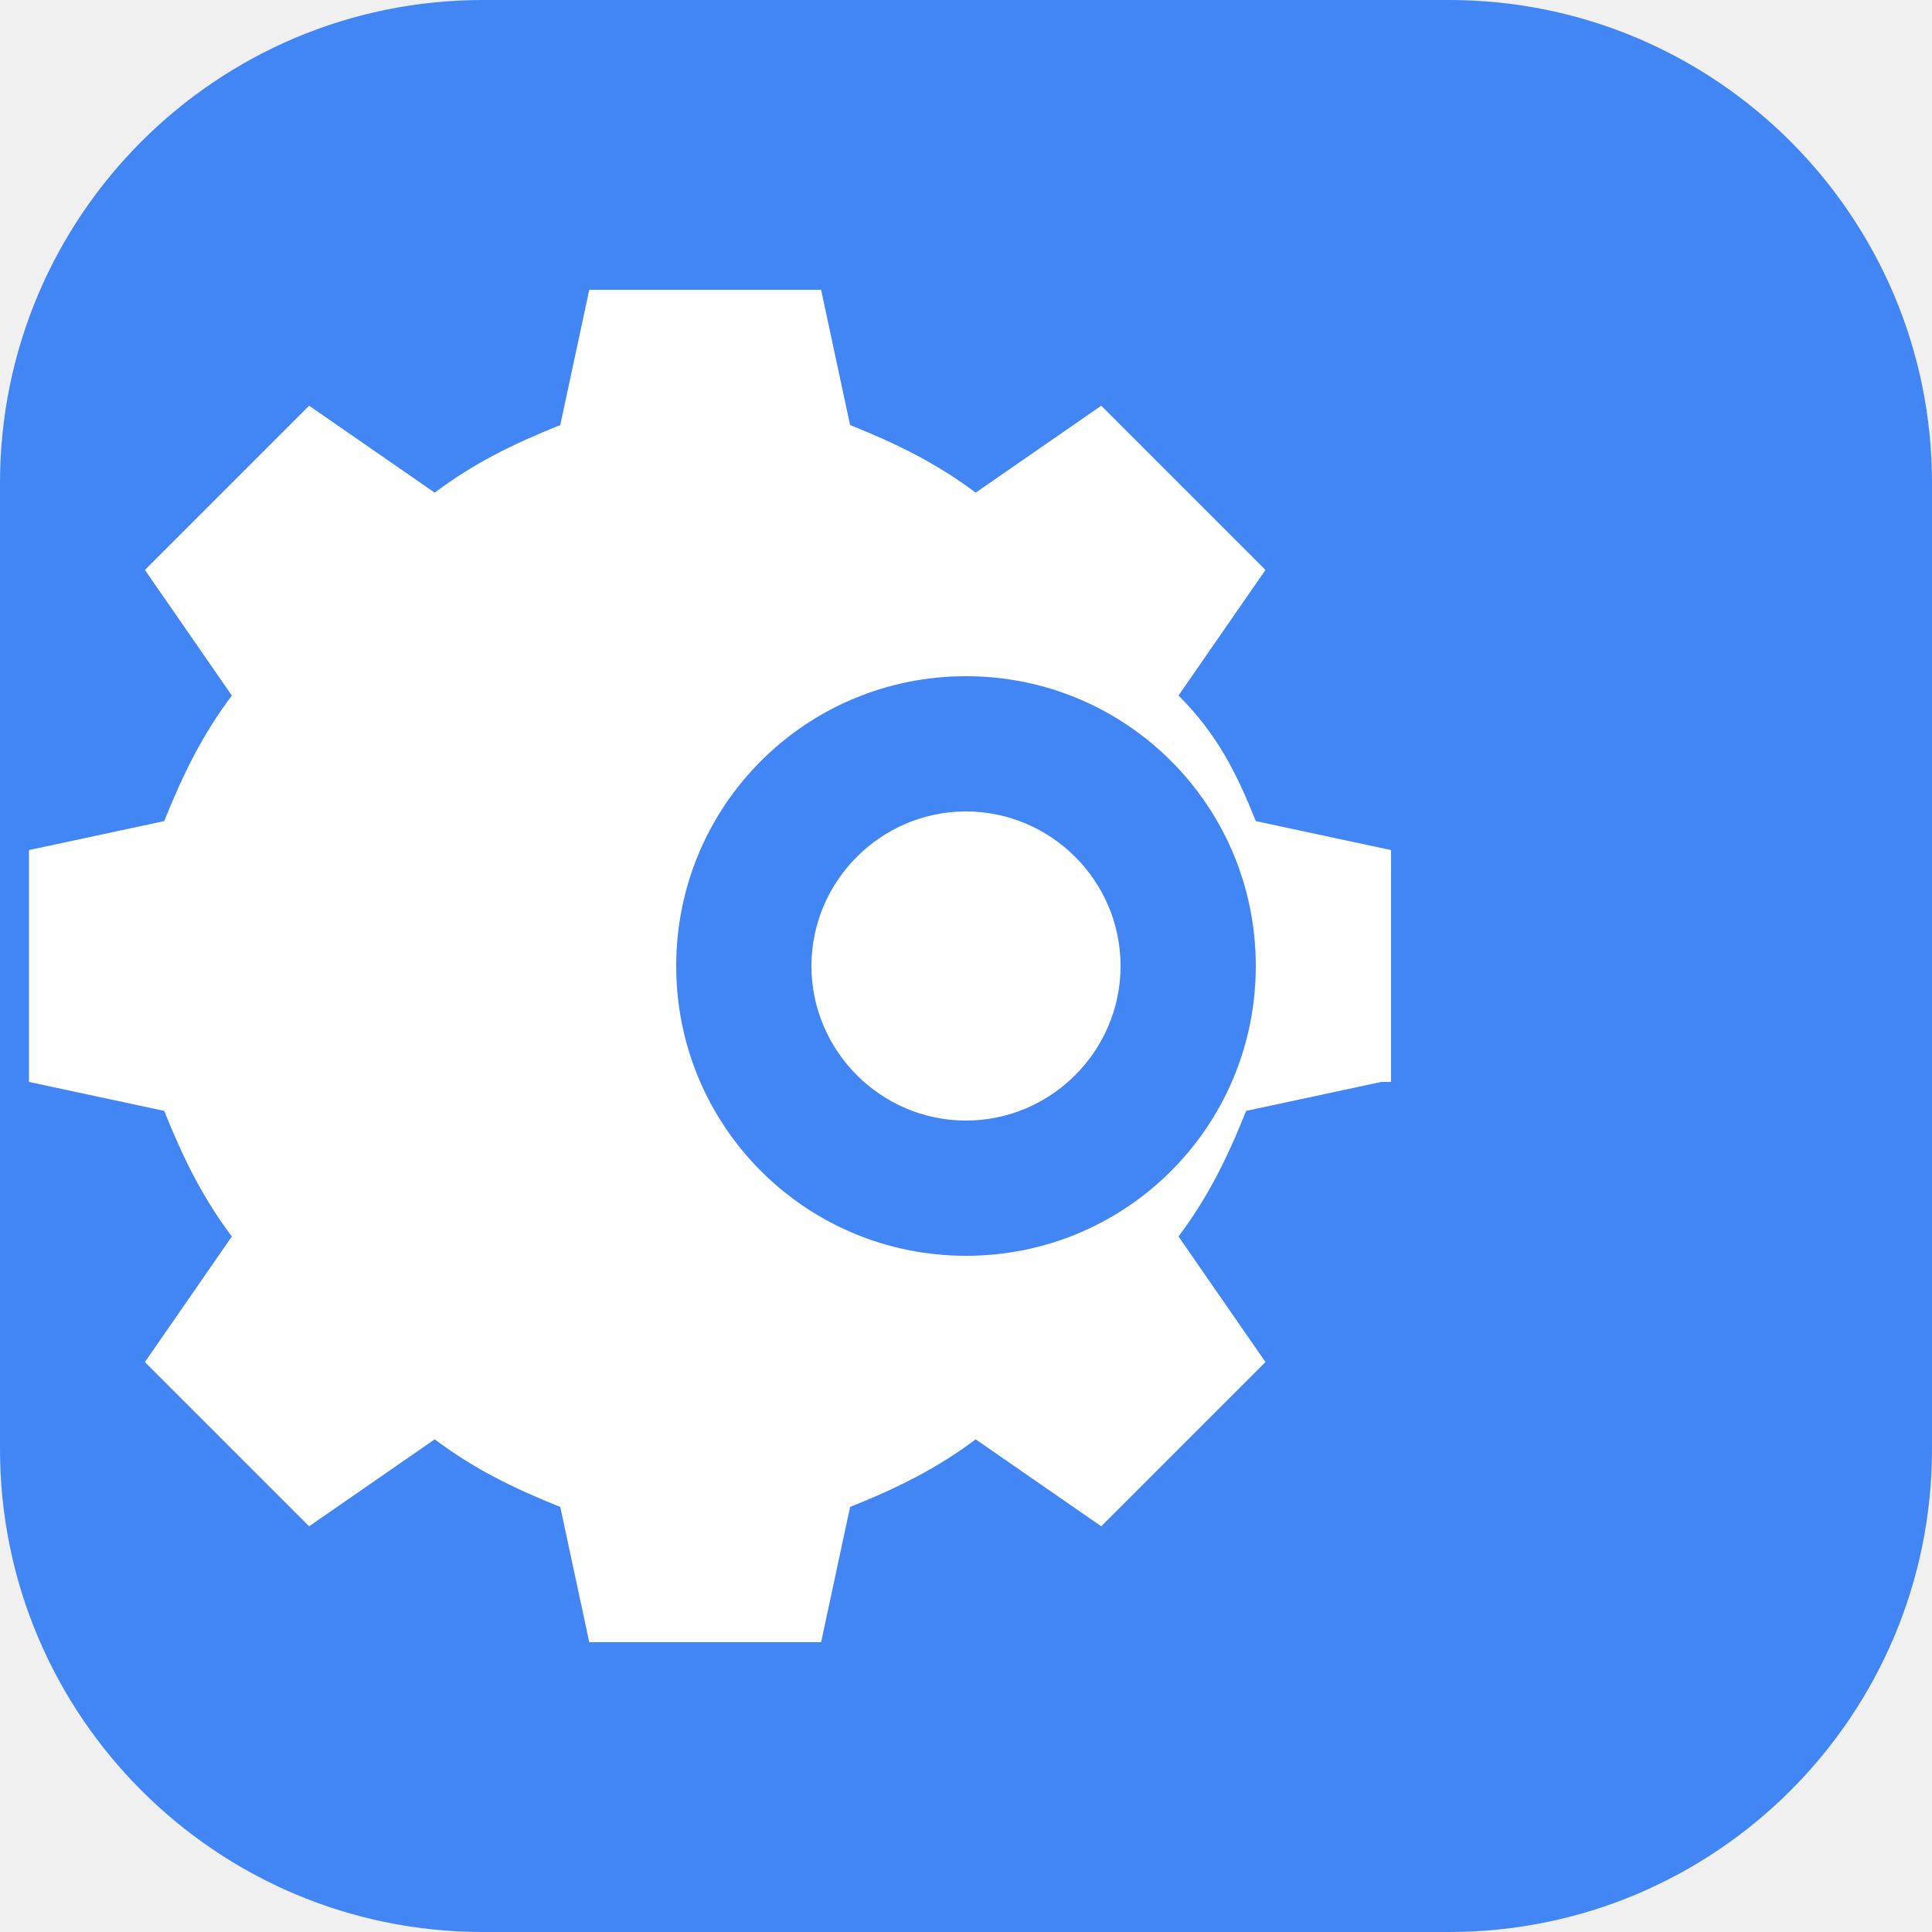
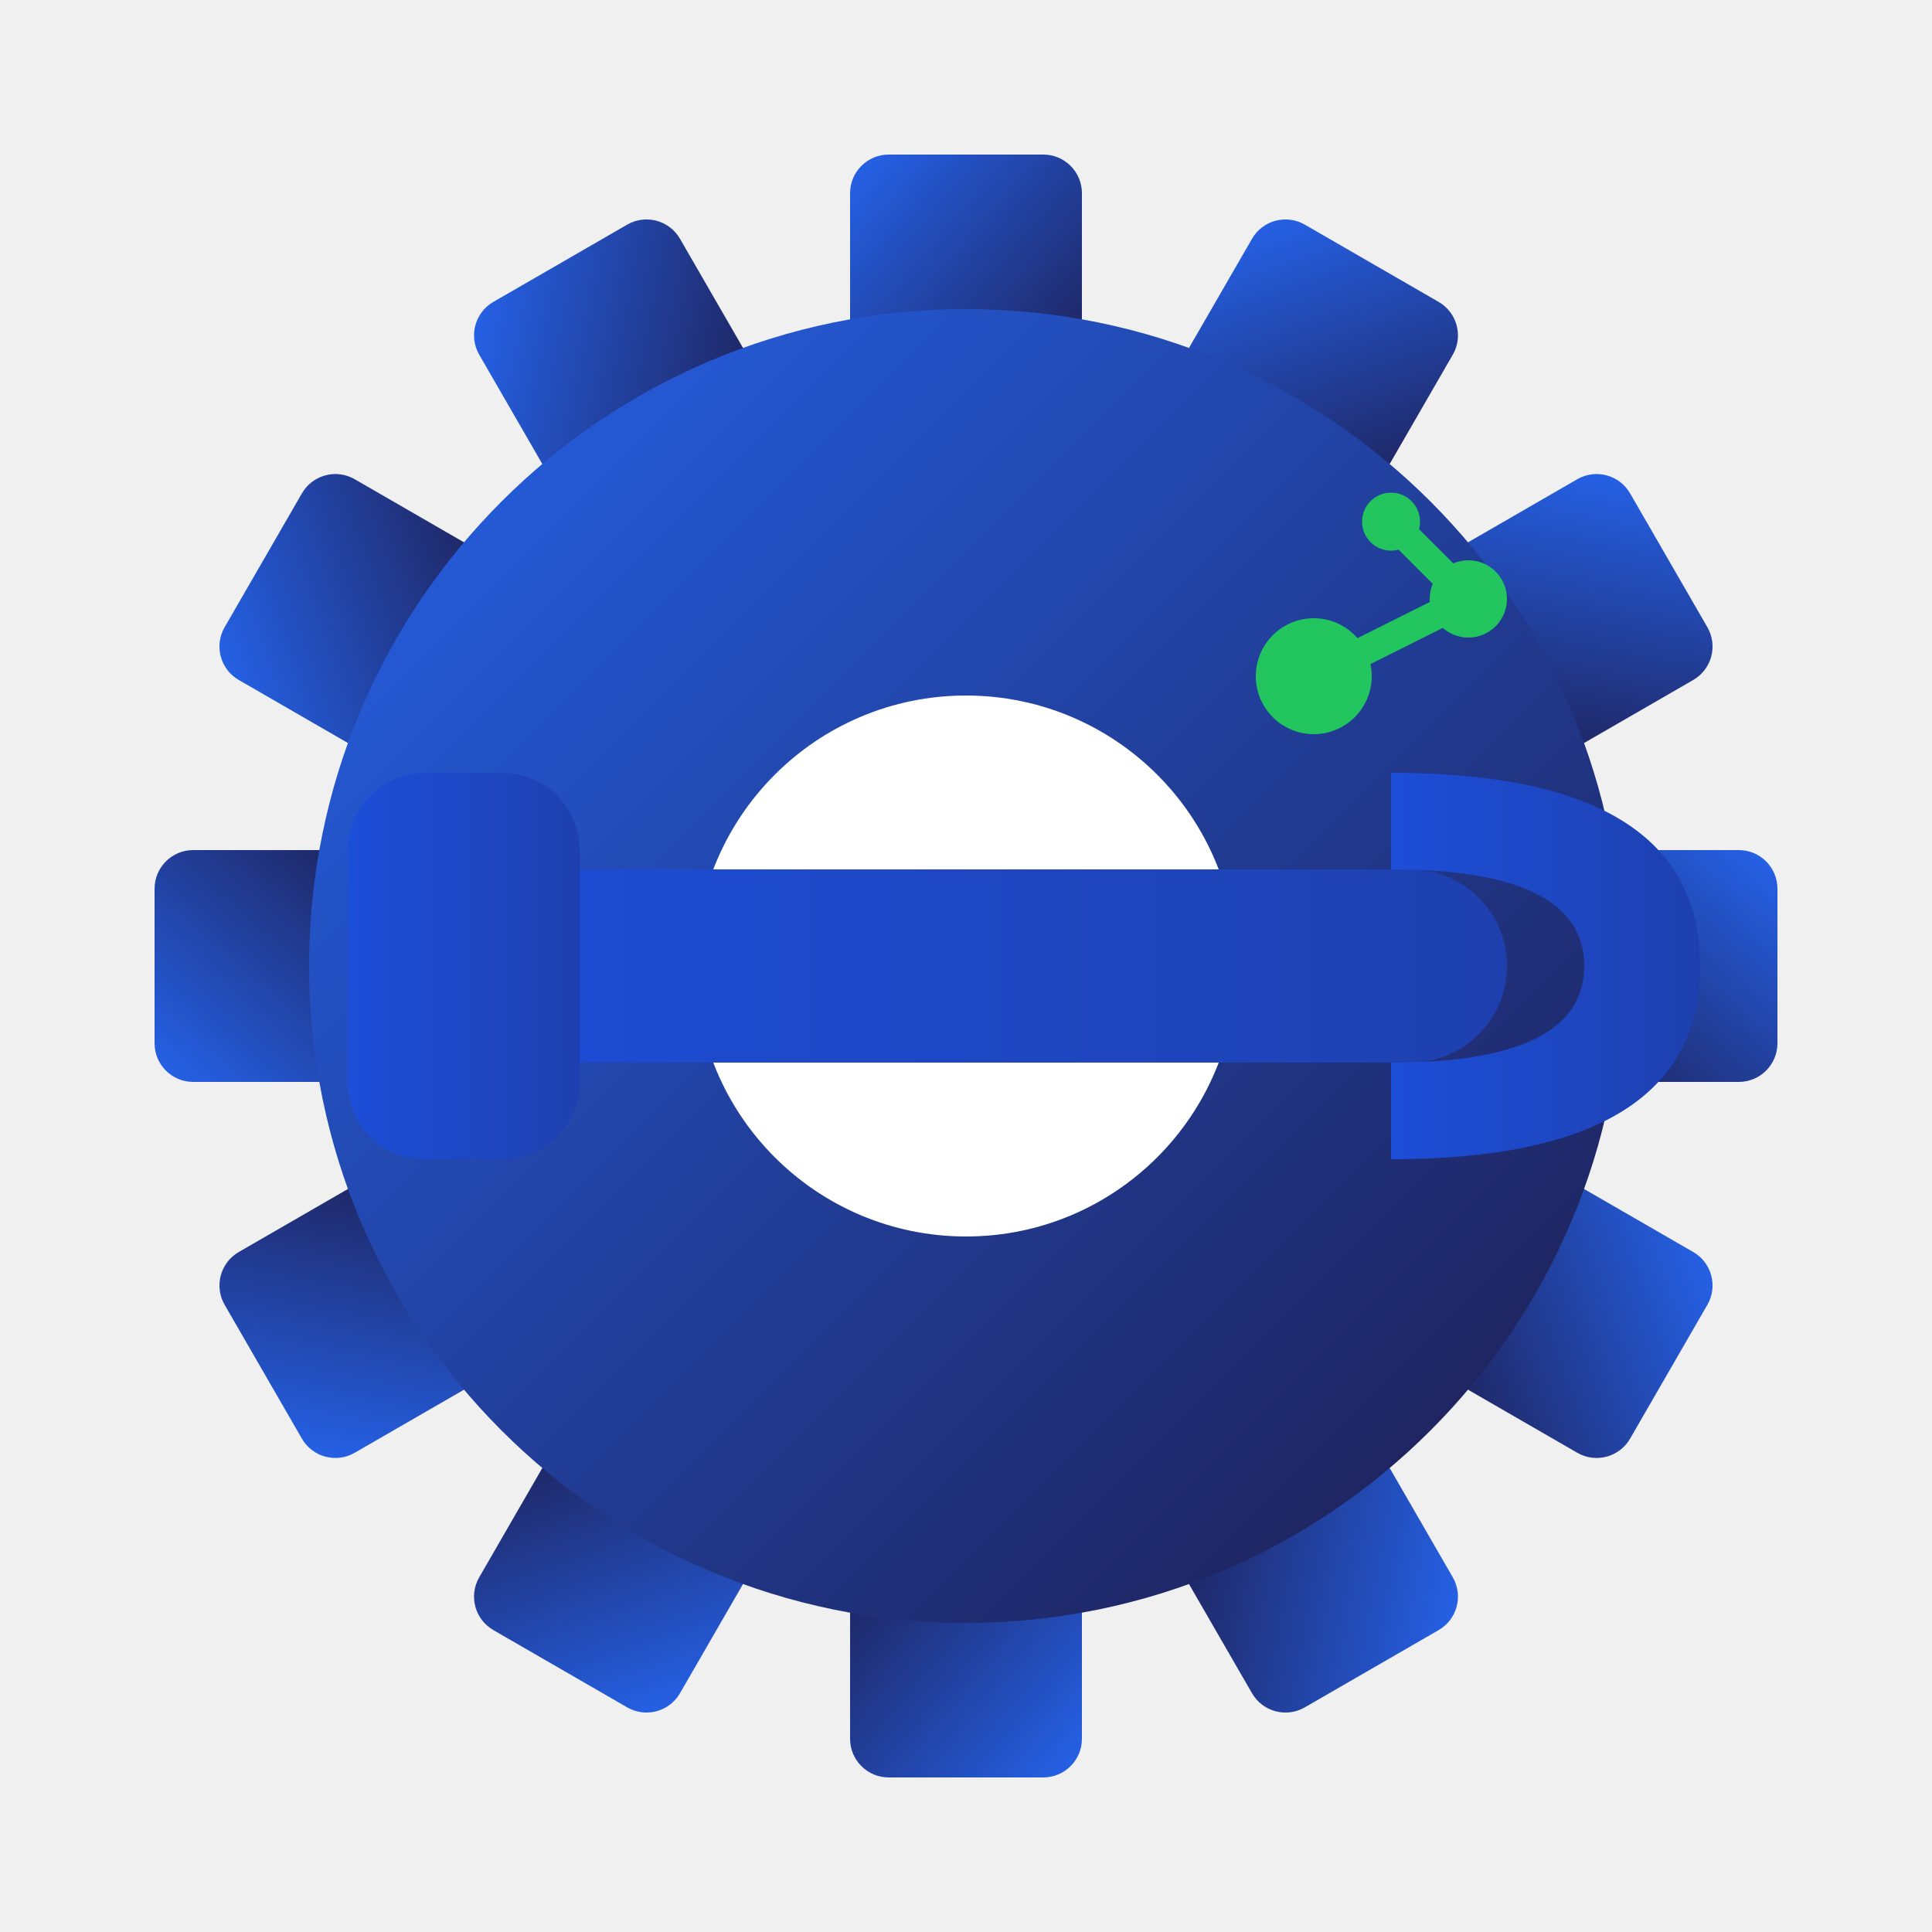
- <svg xmlns="http://www.w3.org/2000/svg" viewBox="0 0 100 100">
-   <rect width="100" height="100" rx="25" fill="#4285F4" />
-   <path d="M72,56 v-12 l-7,-1.5 c-1,-2.5 -2,-4.5 -4,-6.5 l4.5,-6.5 l-8.5,-8.5 l-6.5,4.5 c-2,-1.5 -4,-2.5 -6.5,-3.5 l-1.5,-7 h-12 l-1.5,7 c-2.5,1 -4.5,2 -6.5,3.5 l-6.5,-4.5 l-8.5,8.5 l4.5,6.5 c-1.5,2 -2.5,4 -3.5,6.5 l-7,1.5 v12 l7,1.5 c1,2.5 2,4.5 3.5,6.5 l-4.5,6.5 l8.5,8.5 l6.5,-4.5 c2,1.5 4,2.5 6.5,3.5 l1.5,7 h12 l1.5,-7 c2.5,-1 4.5,-2 6.5,-3.5 l6.5,4.5 l8.5,-8.5 l-4.5,-6.5 c1.5,-2 2.5,-4 3.5,-6.5 l7,-1.5 z M50,65 c-8.3,0 -15,-6.7 -15,-15 c0,-8.3 6.7,-15 15,-15 c8.3,0 15,6.7 15,15 c0,8.3 -6.7,15 -15,15 z M50,42 c-4.4,0 -8,3.6 -8,8 c0,4.4 3.6,8 8,8 c4.4,0 8,-3.6 8,-8 c0,-4.4 -3.6,-8 -8,-8 z" fill="#ffffff" />
+ <svg xmlns="http://www.w3.org/2000/svg" viewBox="0 0 100 100" width="100" height="100">
+   <defs>
+     <linearGradient id="gearGrad" x1="0%" y1="0%" x2="100%" y2="100%">
+       <stop offset="0%" style="stop-color:#2563eb;stop-opacity:1" />
+       <stop offset="100%" style="stop-color:#1e1b4b;stop-opacity:1" />
+     </linearGradient>
+     <linearGradient id="wrenchGrad" x1="0%" y1="0%" x2="100%" y2="0%">
+       <stop offset="0%" style="stop-color:#1d4ed8;stop-opacity:1" />
+       <stop offset="100%" style="stop-color:#1e40af;stop-opacity:1" />
+     </linearGradient>
+   </defs>
+   <g transform="translate(50,50)">
+     <g fill="url(#gearGrad)">
+       <rect x="-6" y="-42" width="12" height="14" rx="2" />
+       <rect x="-6" y="-42" width="12" height="14" rx="2" transform="rotate(30)" />
+       <rect x="-6" y="-42" width="12" height="14" rx="2" transform="rotate(60)" />
+       <rect x="-6" y="-42" width="12" height="14" rx="2" transform="rotate(90)" />
+       <rect x="-6" y="-42" width="12" height="14" rx="2" transform="rotate(120)" />
+       <rect x="-6" y="-42" width="12" height="14" rx="2" transform="rotate(150)" />
+       <rect x="-6" y="-42" width="12" height="14" rx="2" transform="rotate(180)" />
+       <rect x="-6" y="-42" width="12" height="14" rx="2" transform="rotate(210)" />
+       <rect x="-6" y="-42" width="12" height="14" rx="2" transform="rotate(240)" />
+       <rect x="-6" y="-42" width="12" height="14" rx="2" transform="rotate(270)" />
+       <rect x="-6" y="-42" width="12" height="14" rx="2" transform="rotate(300)" />
+       <rect x="-6" y="-42" width="12" height="14" rx="2" transform="rotate(330)" />
+     </g>
+     <circle cx="0" cy="0" r="34" fill="url(#gearGrad)" />
+     <circle cx="0" cy="0" r="14" fill="white" />
+   </g>
+   <rect x="22" y="45" width="56" height="10" rx="5" fill="url(#wrenchGrad)" />
+   <path d="M72 40 Q88 40 88 50 Q88 60 72 60 L72 55 Q82 55 82 50 Q82 45 72 45 Z" fill="url(#wrenchGrad)" />
+   <rect x="18" y="40" width="12" height="20" rx="4" fill="url(#wrenchGrad)" />
+   <circle cx="68" cy="35" r="3" fill="#22c55e" />
+   <circle cx="76" cy="31" r="2" fill="#22c55e" />
+   <circle cx="72" cy="27" r="1.5" fill="#22c55e" />
+   <line x1="68" y1="35" x2="76" y2="31" stroke="#22c55e" stroke-width="1.5" />
+   <line x1="76" y1="31" x2="72" y2="27" stroke="#22c55e" stroke-width="1.5" />
</svg>
